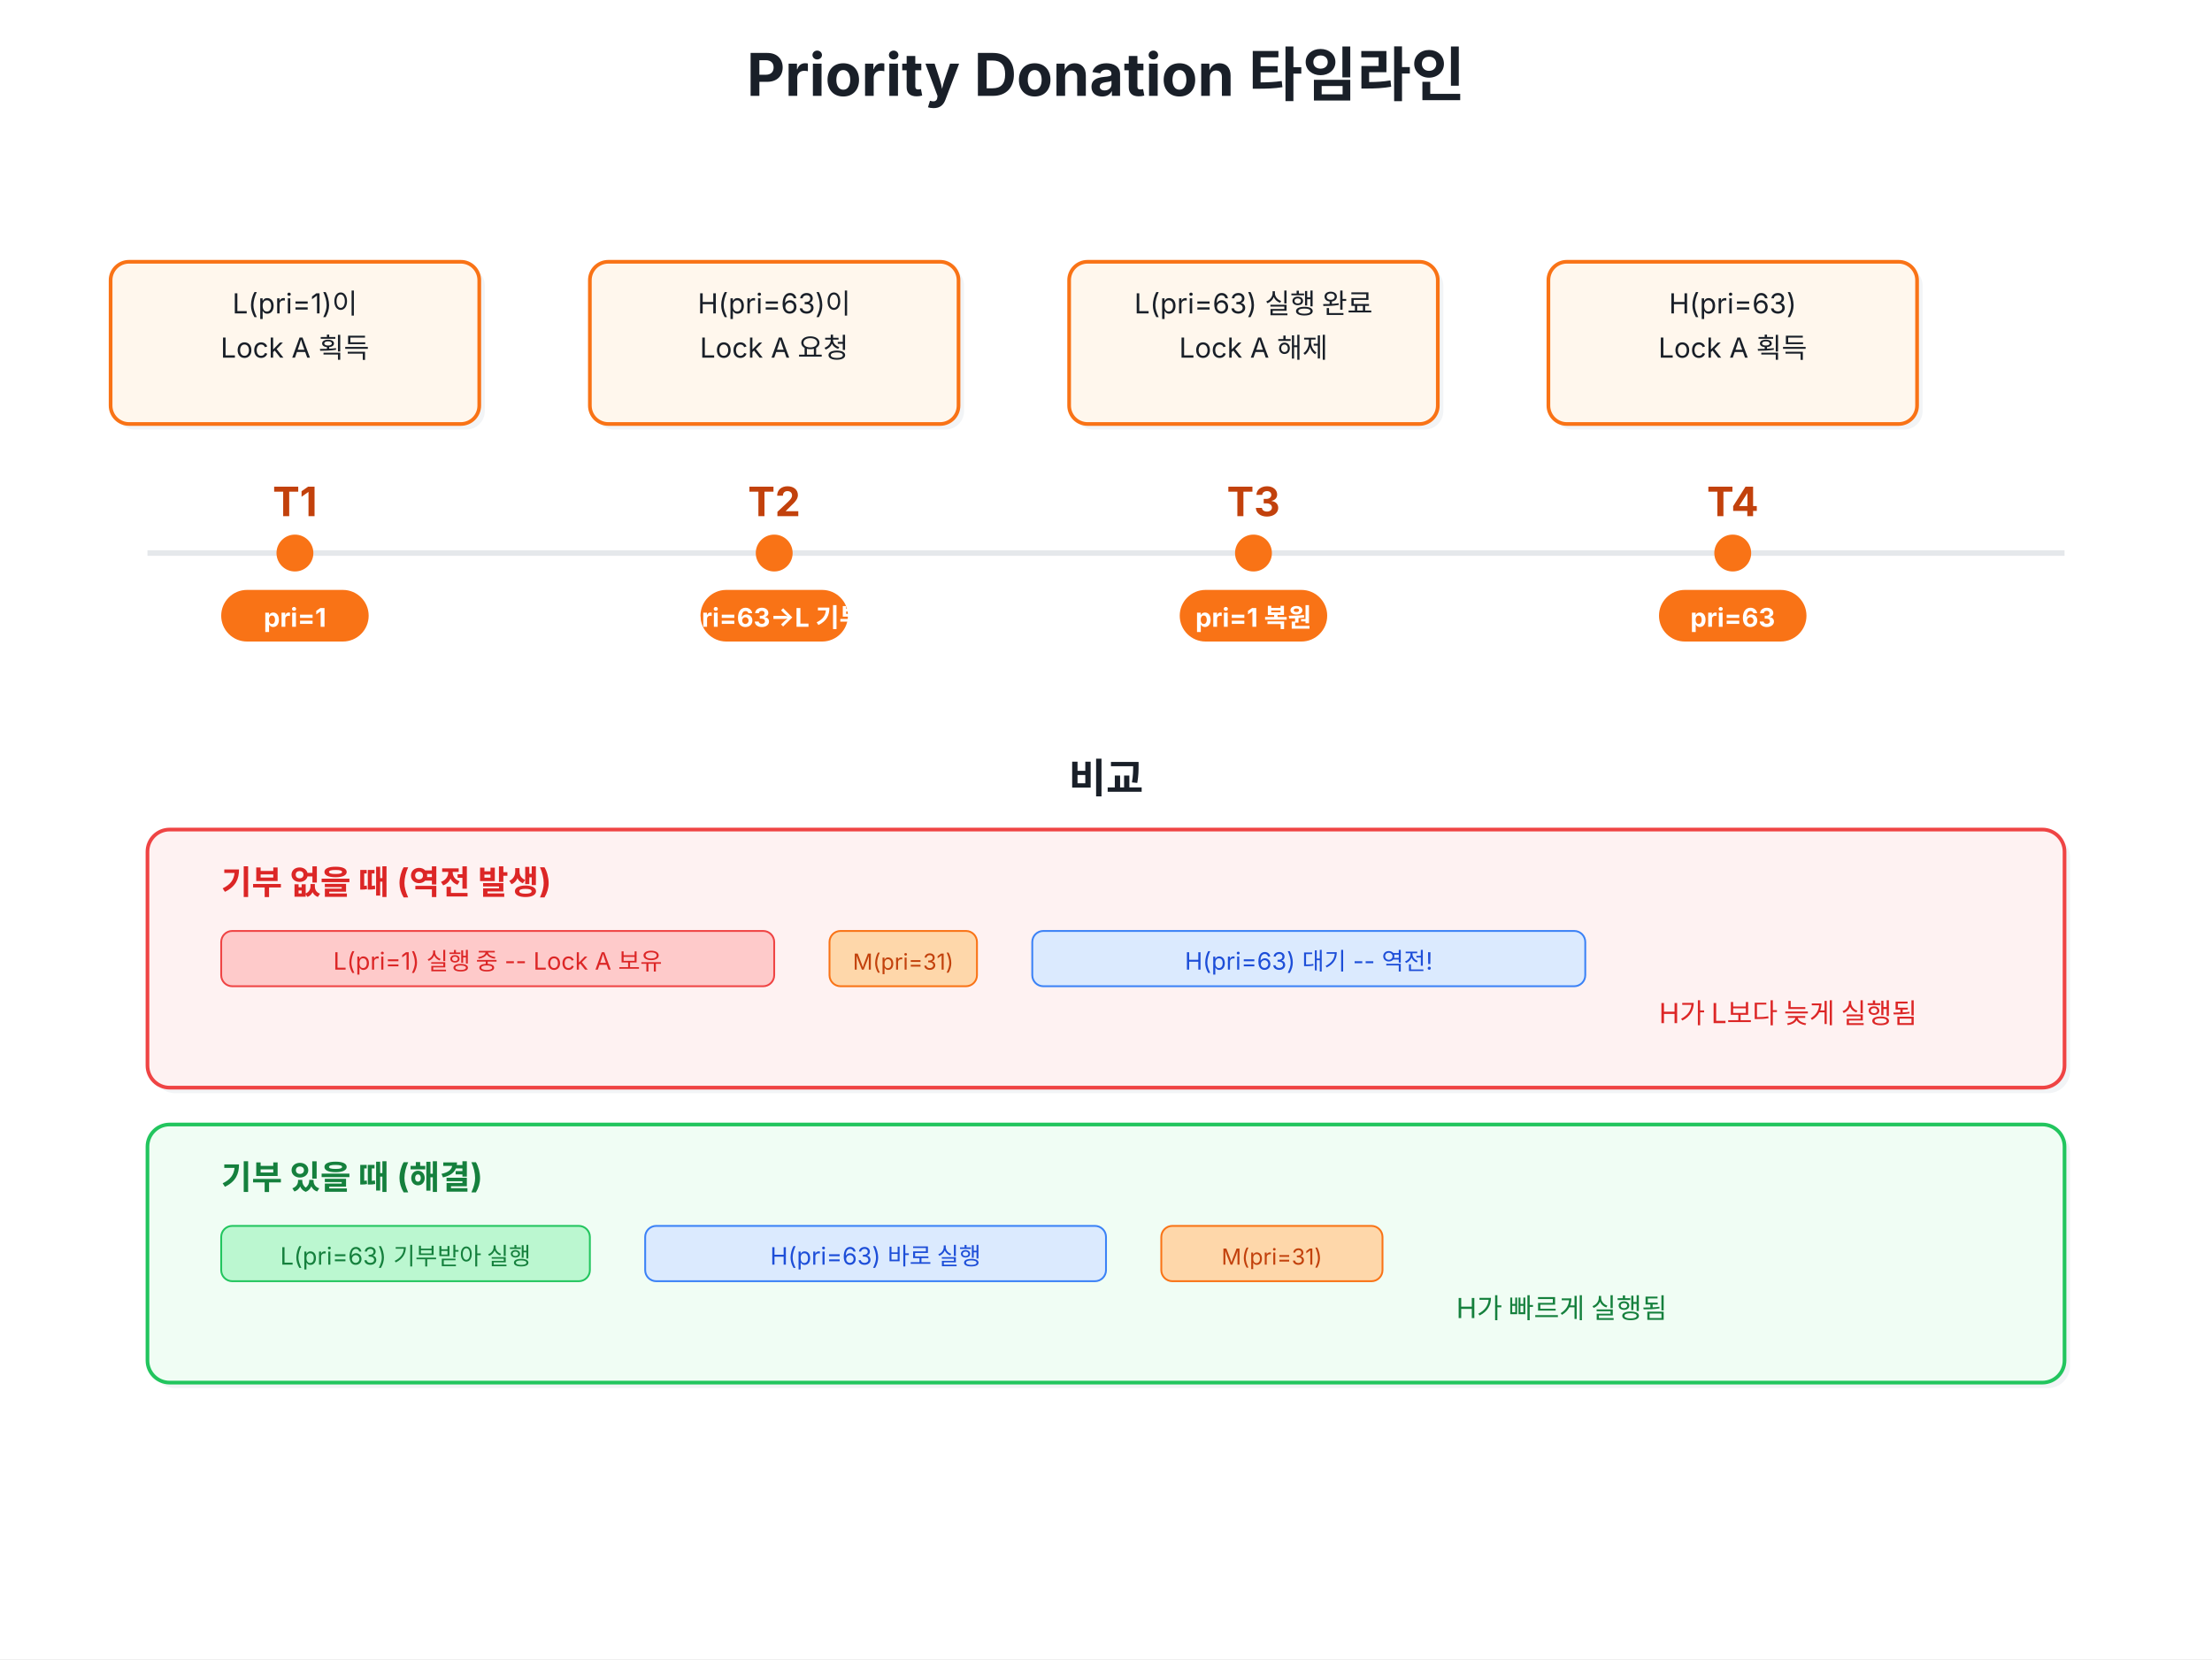
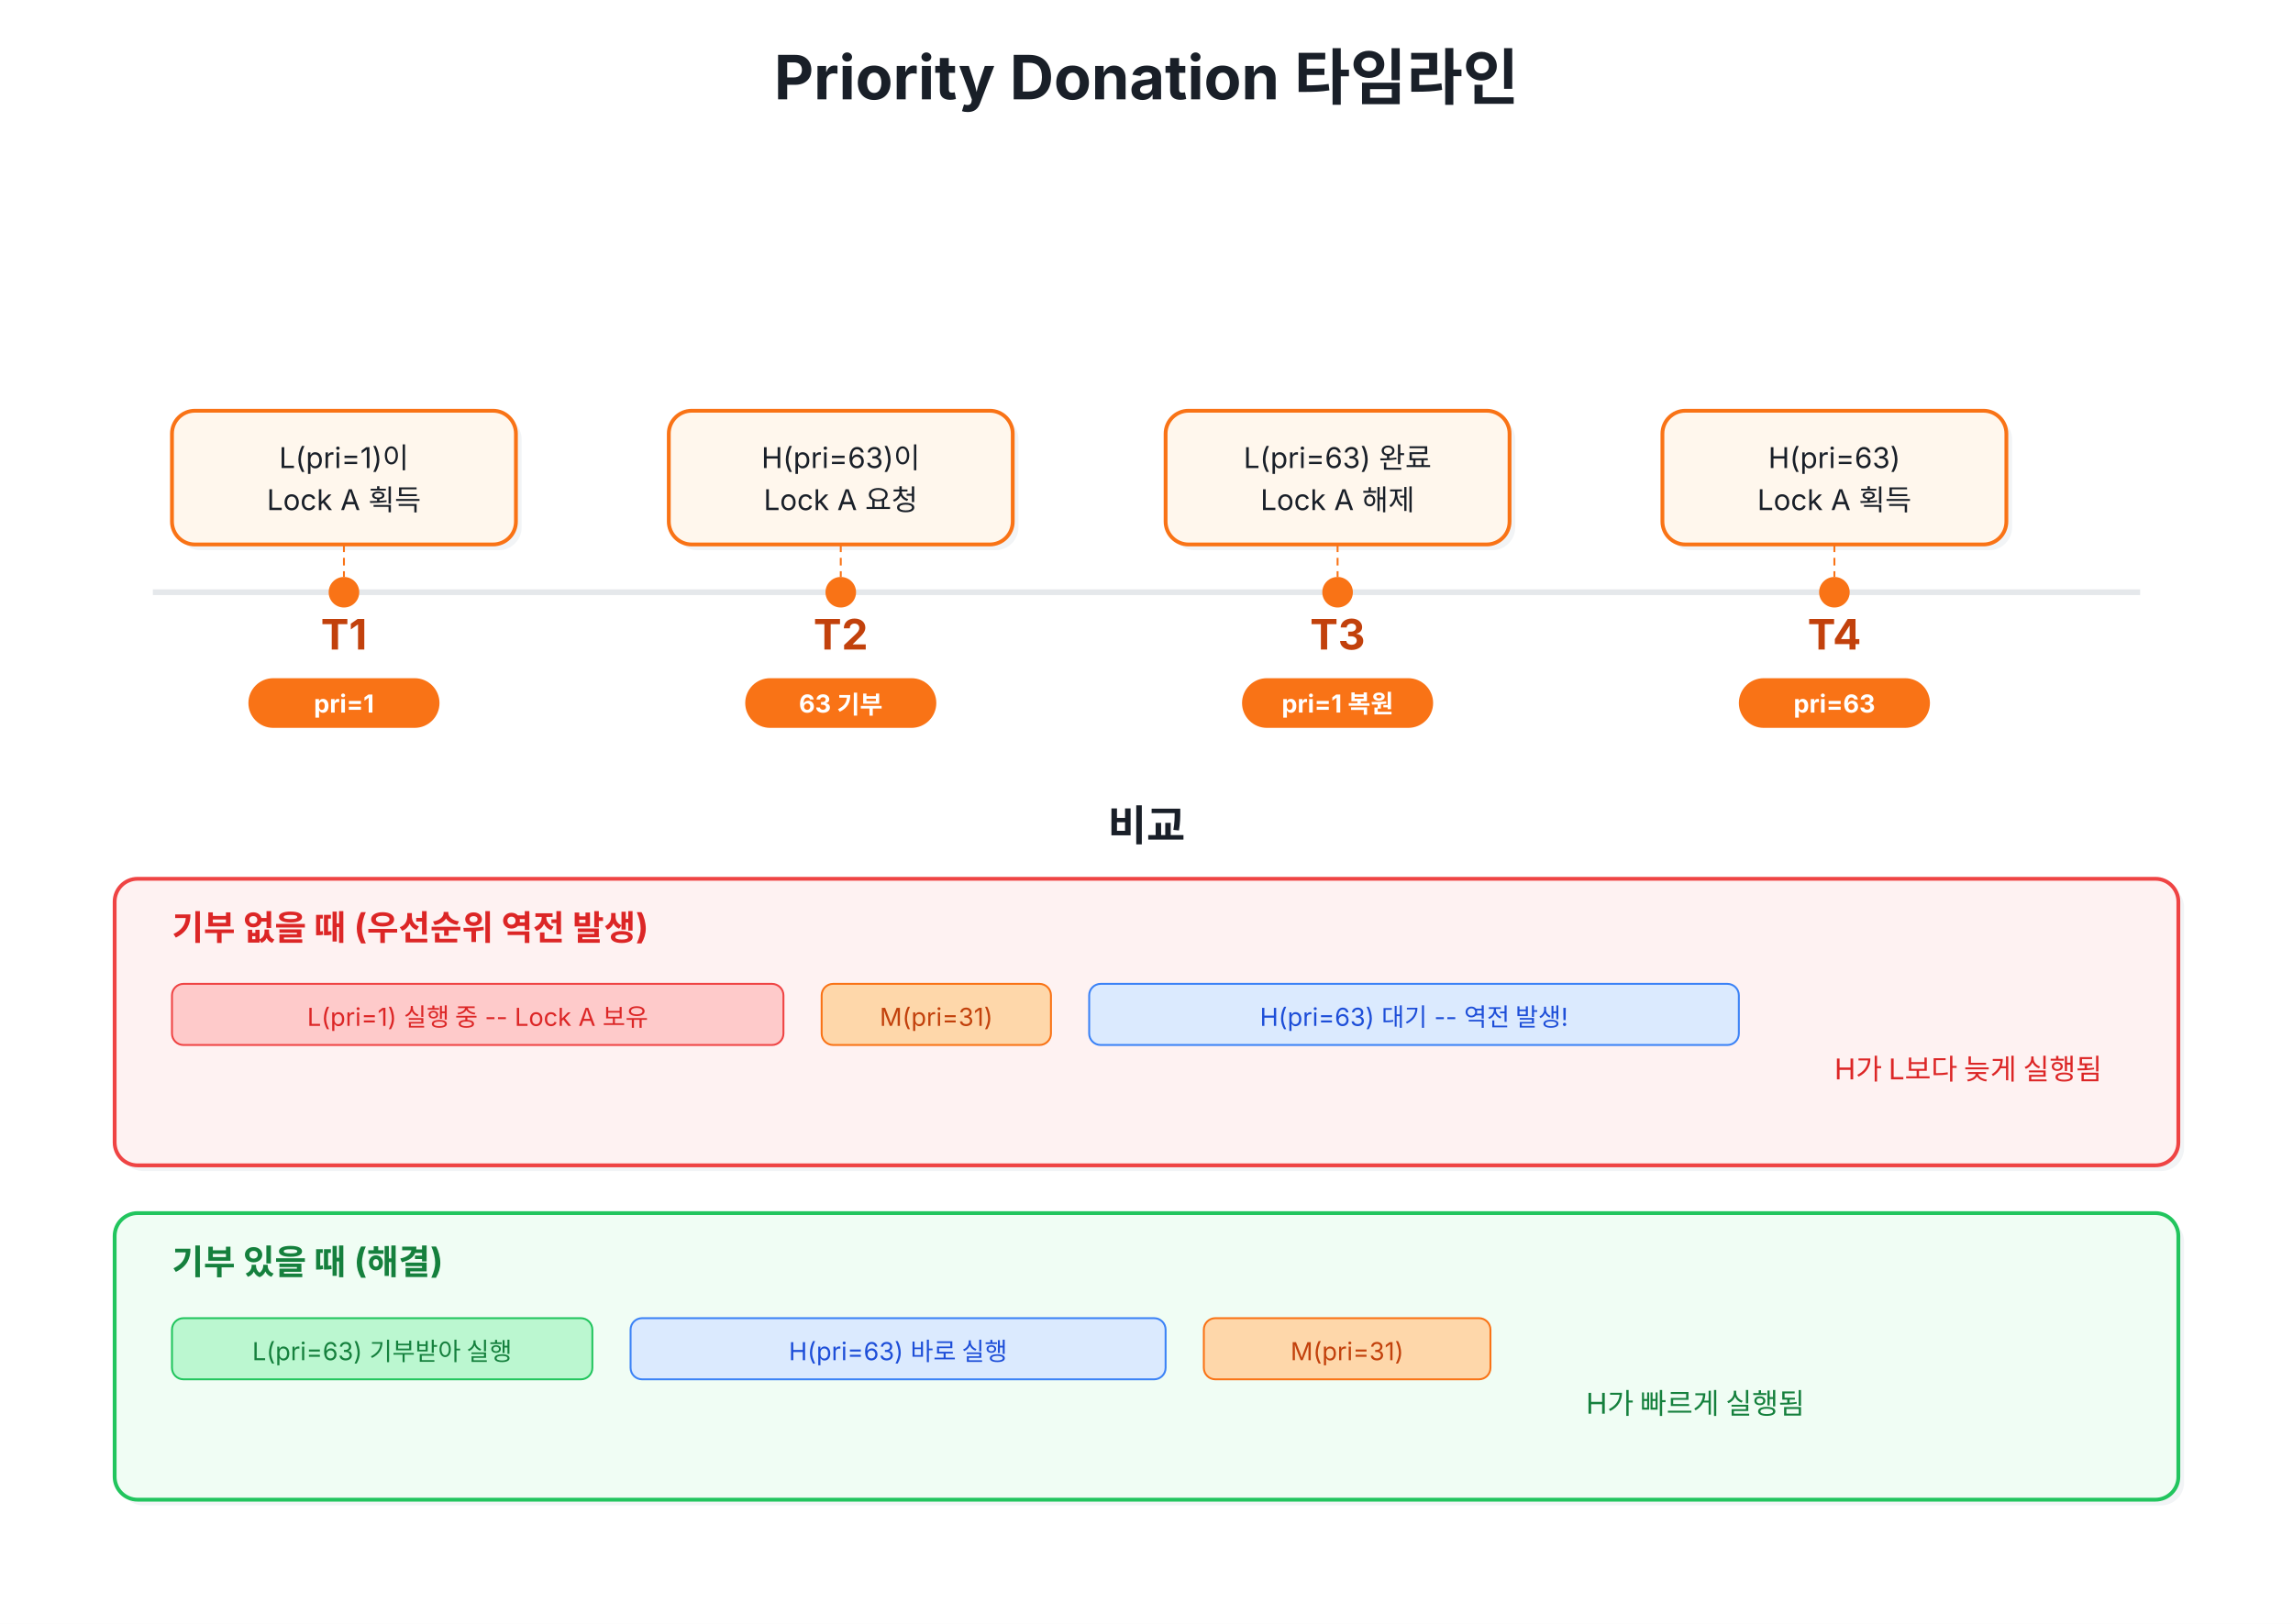
- <svg xmlns="http://www.w3.org/2000/svg" width="1200" height="900" viewBox="0 0 1200 900" font-family="system-ui, -apple-system, sans-serif">
-   <rect width="1200" height="900" fill="#FFFFFF" />
-   <text x="600" y="52" text-anchor="middle" font-size="32" font-weight="bold" fill="#191F28">Priority Donation 타임라인</text>
+ <svg xmlns="http://www.w3.org/2000/svg" width="1200" height="850" viewBox="0 0 1200 850" font-family="system-ui, -apple-system, 'Segoe UI', sans-serif">
+   <rect width="1200" height="850" fill="#FFFFFF" />
+   <text x="600" y="52" text-anchor="middle" font-size="32" font-weight="bold" fill="#191F28">
+     Priority Donation 타임라인
+   </text>
  <defs>
-     <marker id="arr_pd" markerWidth="16" markerHeight="11" refX="14" refY="5.5" orient="auto">
+     <marker id="arr" markerWidth="16" markerHeight="11" refX="14" refY="5.5" orient="auto">
      <polygon points="0 0, 16 5.5, 0 11" fill="#4E5968" />
    </marker>
  </defs>
-   <line x1="80" y1="300" x2="1120" y2="300" stroke="#E5E8EB" stroke-width="3" />
-   <circle cx="160" cy="300" r="10" fill="#F97316" />
-   <text x="160" y="280" font-size="22" fill="#C2410C" text-anchor="middle" font-weight="bold">T1</text>
-   <rect x="63" y="145" width="200" height="88" rx="10" fill="#F2F4F6" />
-   <rect x="60" y="142" width="200" height="88" rx="10" fill="#FFF7ED" stroke="#F97316" stroke-width="2" />
-   <text x="160" y="170" font-size="15" fill="#191F28" text-anchor="middle" font-weight="normal">L(pri=1)이</text>
-   <text x="160" y="194" font-size="15" fill="#191F28" text-anchor="middle" font-weight="normal">Lock A 획득</text>
-   <rect x="120" y="320" width="80" height="28" rx="14" fill="#F97316" />
-   <text x="160" y="340" font-size="14" fill="#FFFFFF" text-anchor="middle" font-weight="bold">pri=1</text>
-   <circle cx="420" cy="300" r="10" fill="#F97316" />
-   <text x="420" y="280" font-size="22" fill="#C2410C" text-anchor="middle" font-weight="bold">T2</text>
-   <rect x="323" y="145" width="200" height="88" rx="10" fill="#F2F4F6" />
-   <rect x="320" y="142" width="200" height="88" rx="10" fill="#FFF7ED" stroke="#F97316" stroke-width="2" />
-   <text x="420" y="170" font-size="15" fill="#191F28" text-anchor="middle" font-weight="normal">H(pri=63)이</text>
-   <text x="420" y="194" font-size="15" fill="#191F28" text-anchor="middle" font-weight="normal">Lock A 요청</text>
-   <rect x="380" y="320" width="80" height="28" rx="14" fill="#F97316" />
-   <text x="420" y="340" font-size="14" fill="#FFFFFF" text-anchor="middle" font-weight="bold">pri=63-&gt;L 기부</text>
-   <circle cx="680" cy="300" r="10" fill="#F97316" />
-   <text x="680" y="280" font-size="22" fill="#C2410C" text-anchor="middle" font-weight="bold">T3</text>
-   <rect x="583" y="145" width="200" height="88" rx="10" fill="#F2F4F6" />
-   <rect x="580" y="142" width="200" height="88" rx="10" fill="#FFF7ED" stroke="#F97316" stroke-width="2" />
-   <text x="680" y="170" font-size="15" fill="#191F28" text-anchor="middle" font-weight="normal">L(pri=63) 실행 완료</text>
-   <text x="680" y="194" font-size="15" fill="#191F28" text-anchor="middle" font-weight="normal">Lock A 해제</text>
-   <rect x="640" y="320" width="80" height="28" rx="14" fill="#F97316" />
-   <text x="680" y="340" font-size="14" fill="#FFFFFF" text-anchor="middle" font-weight="bold">pri=1 복원</text>
-   <circle cx="940" cy="300" r="10" fill="#F97316" />
-   <text x="940" y="280" font-size="22" fill="#C2410C" text-anchor="middle" font-weight="bold">T4</text>
-   <rect x="843" y="145" width="200" height="88" rx="10" fill="#F2F4F6" />
-   <rect x="840" y="142" width="200" height="88" rx="10" fill="#FFF7ED" stroke="#F97316" stroke-width="2" />
-   <text x="940" y="170" font-size="15" fill="#191F28" text-anchor="middle" font-weight="normal">H(pri=63)</text>
-   <text x="940" y="194" font-size="15" fill="#191F28" text-anchor="middle" font-weight="normal">Lock A 획득</text>
-   <rect x="900" y="320" width="80" height="28" rx="14" fill="#F97316" />
-   <text x="940" y="340" font-size="14" fill="#FFFFFF" text-anchor="middle" font-weight="bold">pri=63</text>
-   <text x="600" y="430" font-size="22" fill="#191F28" text-anchor="middle" font-weight="bold">비교</text>
-   <rect x="83" y="453" width="1040" height="140" rx="12" fill="#F2F4F6" />
-   <rect x="80" y="450" width="1040" height="140" rx="12" fill="#FEF2F2" stroke="#EF4444" stroke-width="2" />
-   <text x="120" y="485" font-size="18" fill="#DC2626" text-anchor="start" font-weight="bold">기부 없을 때 (역전 발생)</text>
-   <rect x="120" y="505" width="300" height="30" rx="6" fill="#FECACA" stroke="#EF4444" stroke-width="1" />
-   <text x="270" y="526" font-size="13" fill="#DC2626" text-anchor="middle" font-weight="normal">L(pri=1) 실행 중 -- Lock A 보유</text>
-   <rect x="450" y="505" width="80" height="30" rx="6" fill="#FED7AA" stroke="#F97316" stroke-width="1" />
-   <text x="490" y="526" font-size="12" fill="#C2410C" text-anchor="middle" font-weight="normal">M(pri=31)</text>
-   <rect x="560" y="505" width="300" height="30" rx="6" fill="#DBEAFE" stroke="#3B82F6" stroke-width="1" />
-   <text x="710" y="526" font-size="13" fill="#1D4ED8" text-anchor="middle" font-weight="normal">H(pri=63) 대기 -- 역전!</text>
-   <text x="900" y="555" font-size="15" fill="#DC2626" text-anchor="start" font-weight="normal">H가 L보다 늦게 실행됨</text>
-   <rect x="83" y="613" width="1040" height="140" rx="12" fill="#F2F4F6" />
-   <rect x="80" y="610" width="1040" height="140" rx="12" fill="#F0FDF4" stroke="#22C55E" stroke-width="2" />
-   <text x="120" y="645" font-size="18" fill="#15803D" text-anchor="start" font-weight="bold">기부 있을 때 (해결)</text>
-   <rect x="120" y="665" width="200" height="30" rx="6" fill="#BBF7D0" stroke="#22C55E" stroke-width="1" />
-   <text x="220" y="686" font-size="13" fill="#15803D" text-anchor="middle" font-weight="normal">L(pri=63) 기부받아 실행</text>
-   <rect x="350" y="665" width="250" height="30" rx="6" fill="#DBEAFE" stroke="#3B82F6" stroke-width="1" />
-   <text x="475" y="686" font-size="13" fill="#1D4ED8" text-anchor="middle" font-weight="normal">H(pri=63) 바로 실행</text>
-   <rect x="630" y="665" width="120" height="30" rx="6" fill="#FED7AA" stroke="#F97316" stroke-width="1" />
-   <text x="690" y="686" font-size="12" fill="#C2410C" text-anchor="middle" font-weight="normal">M(pri=31)</text>
-   <text x="790" y="715" font-size="15" fill="#15803D" text-anchor="start" font-weight="normal">H가 빠르게 실행됨</text>
+   <line x1="80" y1="310" x2="1120" y2="310" stroke="#E5E8EB" stroke-width="3" />
+   <circle cx="180" cy="310" r="8" fill="#F97316" />
+   <text x="180" y="340" font-size="22" fill="#C2410C" text-anchor="middle" font-weight="bold">T1</text>
+   <rect x="93" y="218" width="180" height="70" rx="12" fill="#F2F4F6" />
+   <rect x="90" y="215" width="180" height="70" rx="12" fill="#FFF7ED" stroke="#F97316" stroke-width="2" />
+   <text x="180" y="245" font-size="15" fill="#191F28" text-anchor="middle" font-weight="normal">L(pri=1)이</text>
+   <text x="180" y="267" font-size="15" fill="#191F28" text-anchor="middle" font-weight="normal">Lock A 획득</text>
+   <line x1="180" y1="285" x2="180" y2="302" stroke="#F97316" stroke-width="1" stroke-dasharray="4,3" />
+   <rect x="130" y="355" width="100" height="26" rx="13" fill="#F97316" />
+   <text x="180" y="373" font-size="13" fill="#FFFFFF" text-anchor="middle" font-weight="bold">pri=1</text>
+   <circle cx="440" cy="310" r="8" fill="#F97316" />
+   <text x="440" y="340" font-size="22" fill="#C2410C" text-anchor="middle" font-weight="bold">T2</text>
+   <rect x="353" y="218" width="180" height="70" rx="12" fill="#F2F4F6" />
+   <rect x="350" y="215" width="180" height="70" rx="12" fill="#FFF7ED" stroke="#F97316" stroke-width="2" />
+   <text x="440" y="245" font-size="15" fill="#191F28" text-anchor="middle" font-weight="normal">H(pri=63)이</text>
+   <text x="440" y="267" font-size="15" fill="#191F28" text-anchor="middle" font-weight="normal">Lock A 요청</text>
+   <line x1="440" y1="285" x2="440" y2="302" stroke="#F97316" stroke-width="1" stroke-dasharray="4,3" />
+   <rect x="390" y="355" width="100" height="26" rx="13" fill="#F97316" />
+   <text x="440" y="373" font-size="13" fill="#FFFFFF" text-anchor="middle" font-weight="bold">63 기부</text>
+   <circle cx="700" cy="310" r="8" fill="#F97316" />
+   <text x="700" y="340" font-size="22" fill="#C2410C" text-anchor="middle" font-weight="bold">T3</text>
+   <rect x="613" y="218" width="180" height="70" rx="12" fill="#F2F4F6" />
+   <rect x="610" y="215" width="180" height="70" rx="12" fill="#FFF7ED" stroke="#F97316" stroke-width="2" />
+   <text x="700" y="245" font-size="15" fill="#191F28" text-anchor="middle" font-weight="normal">L(pri=63) 완료</text>
+   <text x="700" y="267" font-size="15" fill="#191F28" text-anchor="middle" font-weight="normal">Lock A 해제</text>
+   <line x1="700" y1="285" x2="700" y2="302" stroke="#F97316" stroke-width="1" stroke-dasharray="4,3" />
+   <rect x="650" y="355" width="100" height="26" rx="13" fill="#F97316" />
+   <text x="700" y="373" font-size="13" fill="#FFFFFF" text-anchor="middle" font-weight="bold">pri=1 복원</text>
+   <circle cx="960" cy="310" r="8" fill="#F97316" />
+   <text x="960" y="340" font-size="22" fill="#C2410C" text-anchor="middle" font-weight="bold">T4</text>
+   <rect x="873" y="218" width="180" height="70" rx="12" fill="#F2F4F6" />
+   <rect x="870" y="215" width="180" height="70" rx="12" fill="#FFF7ED" stroke="#F97316" stroke-width="2" />
+   <text x="960" y="245" font-size="15" fill="#191F28" text-anchor="middle" font-weight="normal">H(pri=63)</text>
+   <text x="960" y="267" font-size="15" fill="#191F28" text-anchor="middle" font-weight="normal">Lock A 획득</text>
+   <line x1="960" y1="285" x2="960" y2="302" stroke="#F97316" stroke-width="1" stroke-dasharray="4,3" />
+   <rect x="910" y="355" width="100" height="26" rx="13" fill="#F97316" />
+   <text x="960" y="373" font-size="13" fill="#FFFFFF" text-anchor="middle" font-weight="bold">pri=63</text>
+   <text x="600" y="440" font-size="22" fill="#191F28" text-anchor="middle" font-weight="bold">비교</text>
+   <rect x="63" y="463" width="1080" height="150" rx="12" fill="#F2F4F6" />
+   <rect x="60" y="460" width="1080" height="150" rx="12" fill="#FEF2F2" stroke="#EF4444" stroke-width="2" />
+   <text x="90" y="492" font-size="18" fill="#DC2626" text-anchor="start" font-weight="bold">기부 없을 때 (우선순위 역전 발생)</text>
+   <rect x="90" y="515" width="320" height="32" rx="6" fill="#FECACA" stroke="#EF4444" stroke-width="1" />
+   <text x="250" y="537" font-size="13" fill="#DC2626" text-anchor="middle" font-weight="normal">L(pri=1) 실행 중 -- Lock A 보유</text>
+   <rect x="430" y="515" width="120" height="32" rx="6" fill="#FED7AA" stroke="#F97316" stroke-width="1" />
+   <text x="490" y="537" font-size="13" fill="#C2410C" text-anchor="middle" font-weight="normal">M(pri=31)</text>
+   <rect x="570" y="515" width="340" height="32" rx="6" fill="#DBEAFE" stroke="#3B82F6" stroke-width="1" />
+   <text x="740" y="537" font-size="13" fill="#1D4ED8" text-anchor="middle" font-weight="normal">H(pri=63) 대기 -- 역전 발생!</text>
+   <text x="960" y="565" font-size="15" fill="#DC2626" text-anchor="start" font-weight="normal">H가 L보다 늦게 실행됨</text>
+   <rect x="63" y="638" width="1080" height="150" rx="12" fill="#F2F4F6" />
+   <rect x="60" y="635" width="1080" height="150" rx="12" fill="#F0FDF4" stroke="#22C55E" stroke-width="2" />
+   <text x="90" y="667" font-size="18" fill="#15803D" text-anchor="start" font-weight="bold">기부 있을 때 (해결)</text>
+   <rect x="90" y="690" width="220" height="32" rx="6" fill="#BBF7D0" stroke="#22C55E" stroke-width="1" />
+   <text x="200" y="712" font-size="13" fill="#15803D" text-anchor="middle" font-weight="normal">L(pri=63) 기부받아 실행</text>
+   <rect x="330" y="690" width="280" height="32" rx="6" fill="#DBEAFE" stroke="#3B82F6" stroke-width="1" />
+   <text x="470" y="712" font-size="13" fill="#1D4ED8" text-anchor="middle" font-weight="normal">H(pri=63) 바로 실행</text>
+   <rect x="630" y="690" width="150" height="32" rx="6" fill="#FED7AA" stroke="#F97316" stroke-width="1" />
+   <text x="705" y="712" font-size="13" fill="#C2410C" text-anchor="middle" font-weight="normal">M(pri=31)</text>
+   <text x="830" y="740" font-size="15" fill="#15803D" text-anchor="start" font-weight="normal">H가 빠르게 실행됨</text>
</svg>
